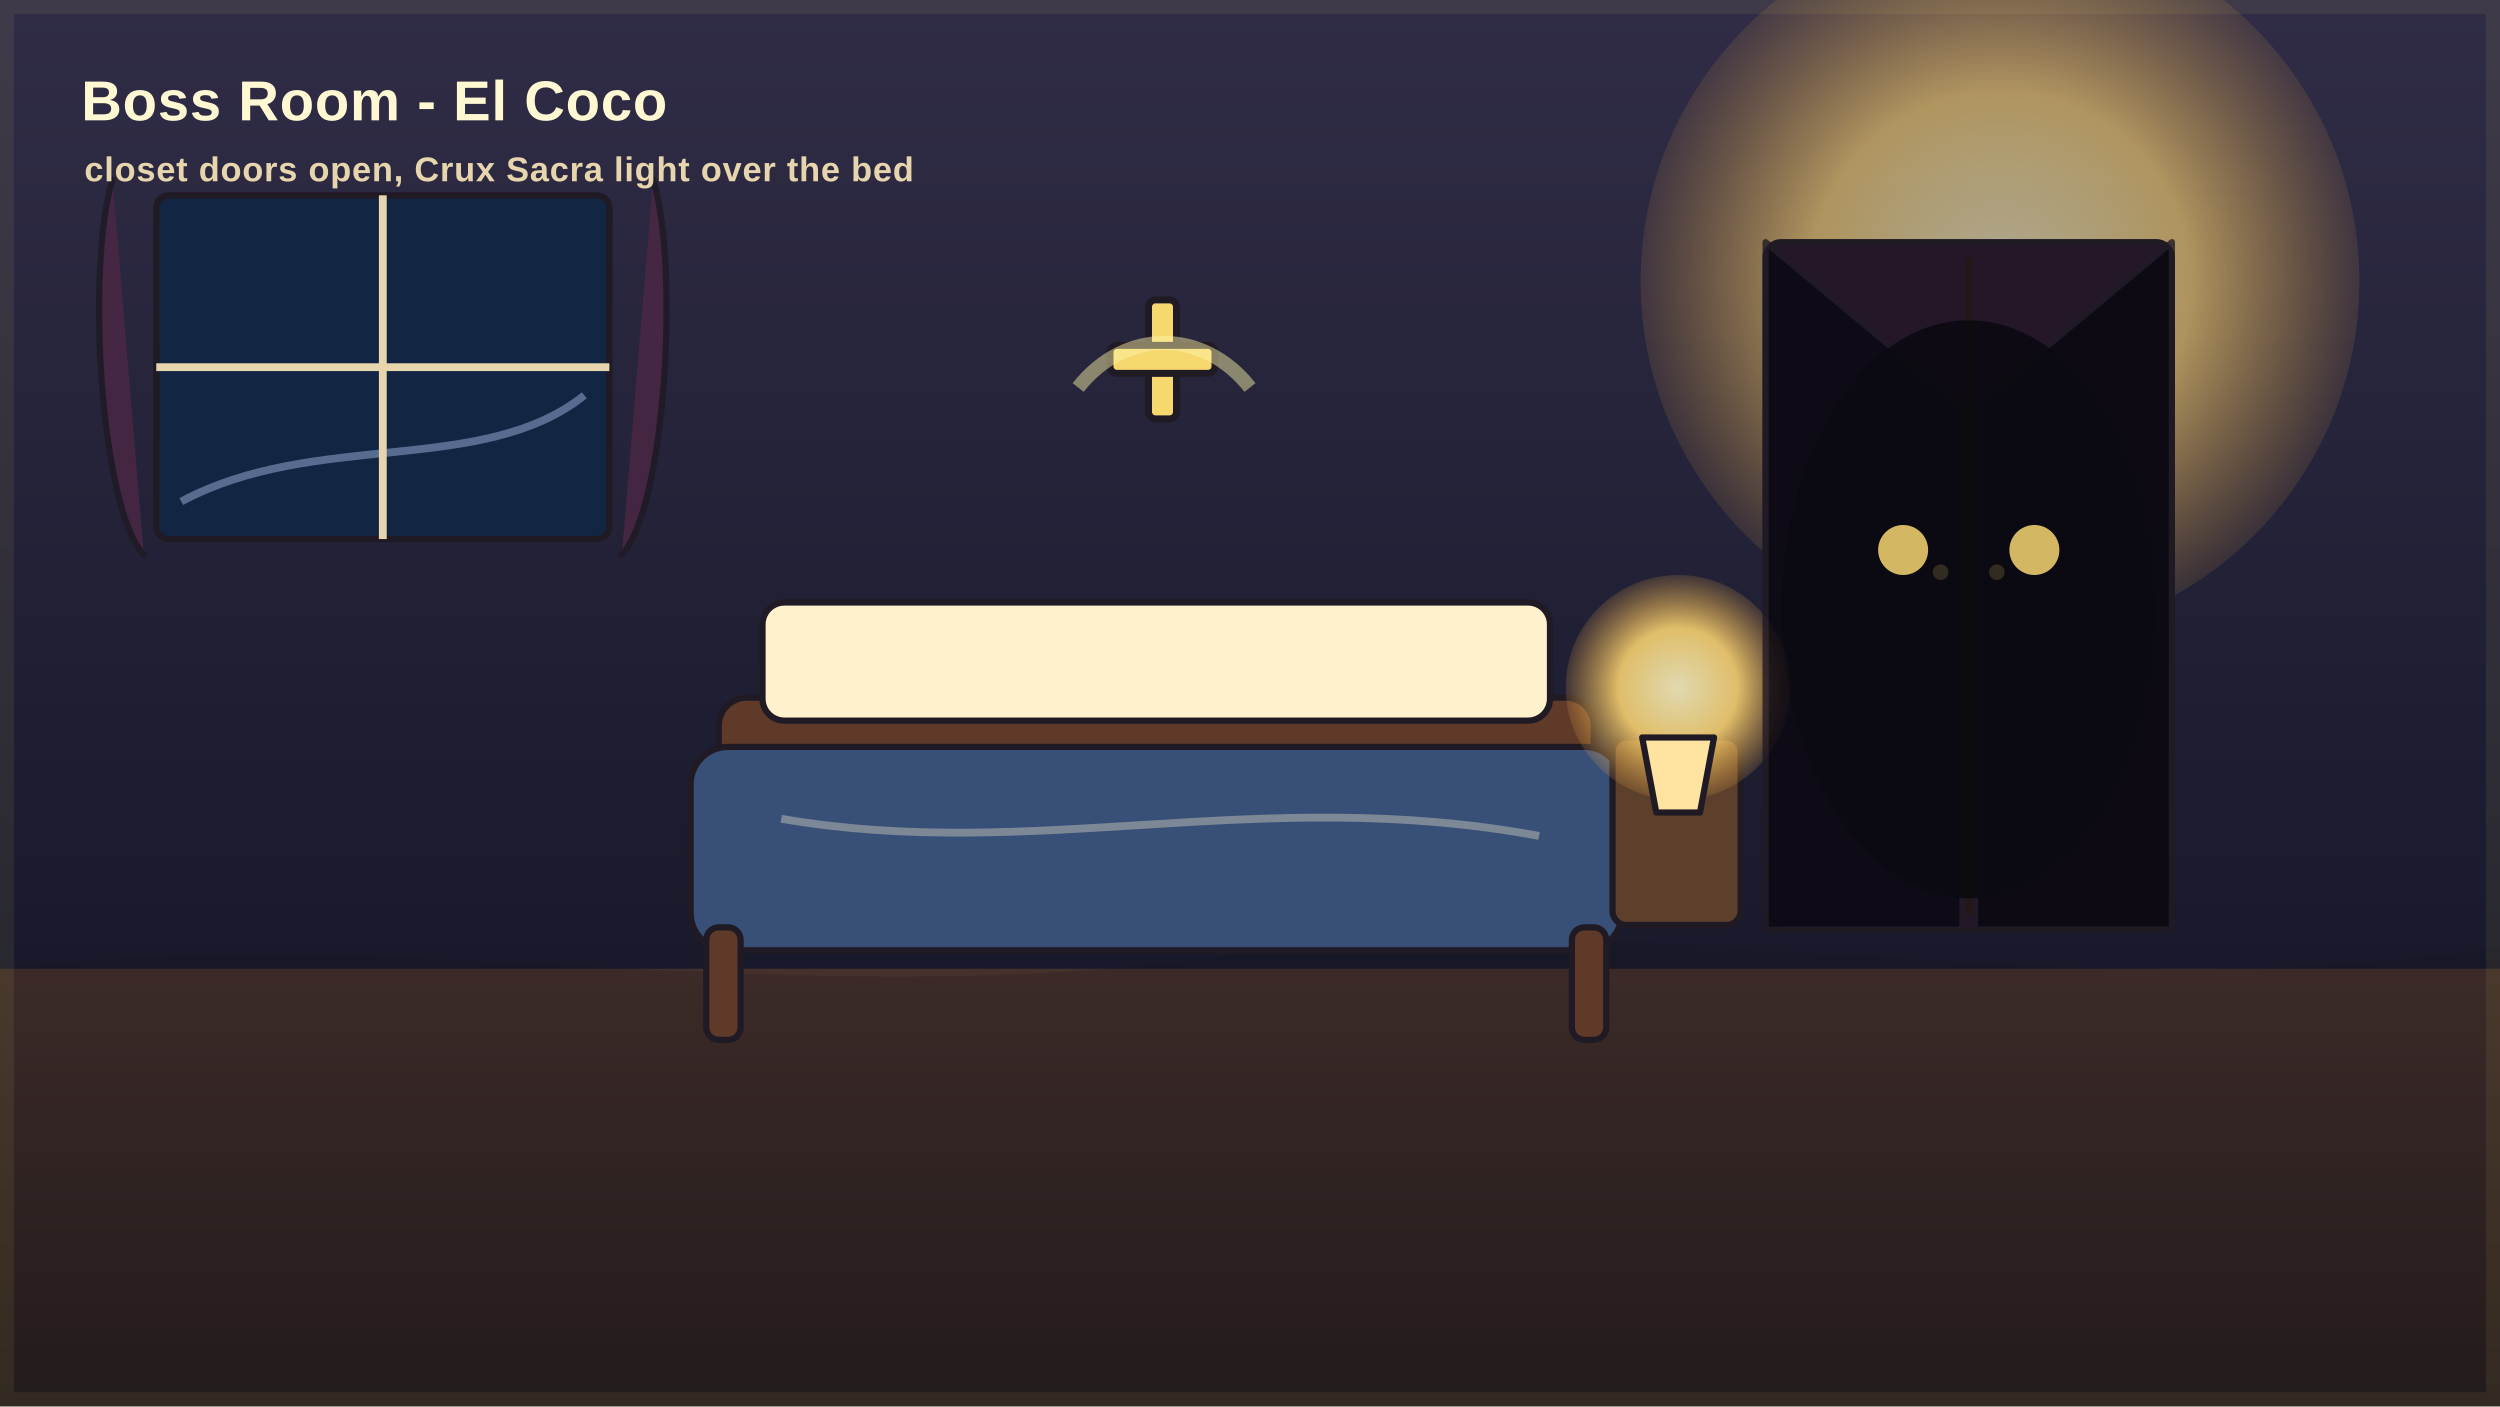
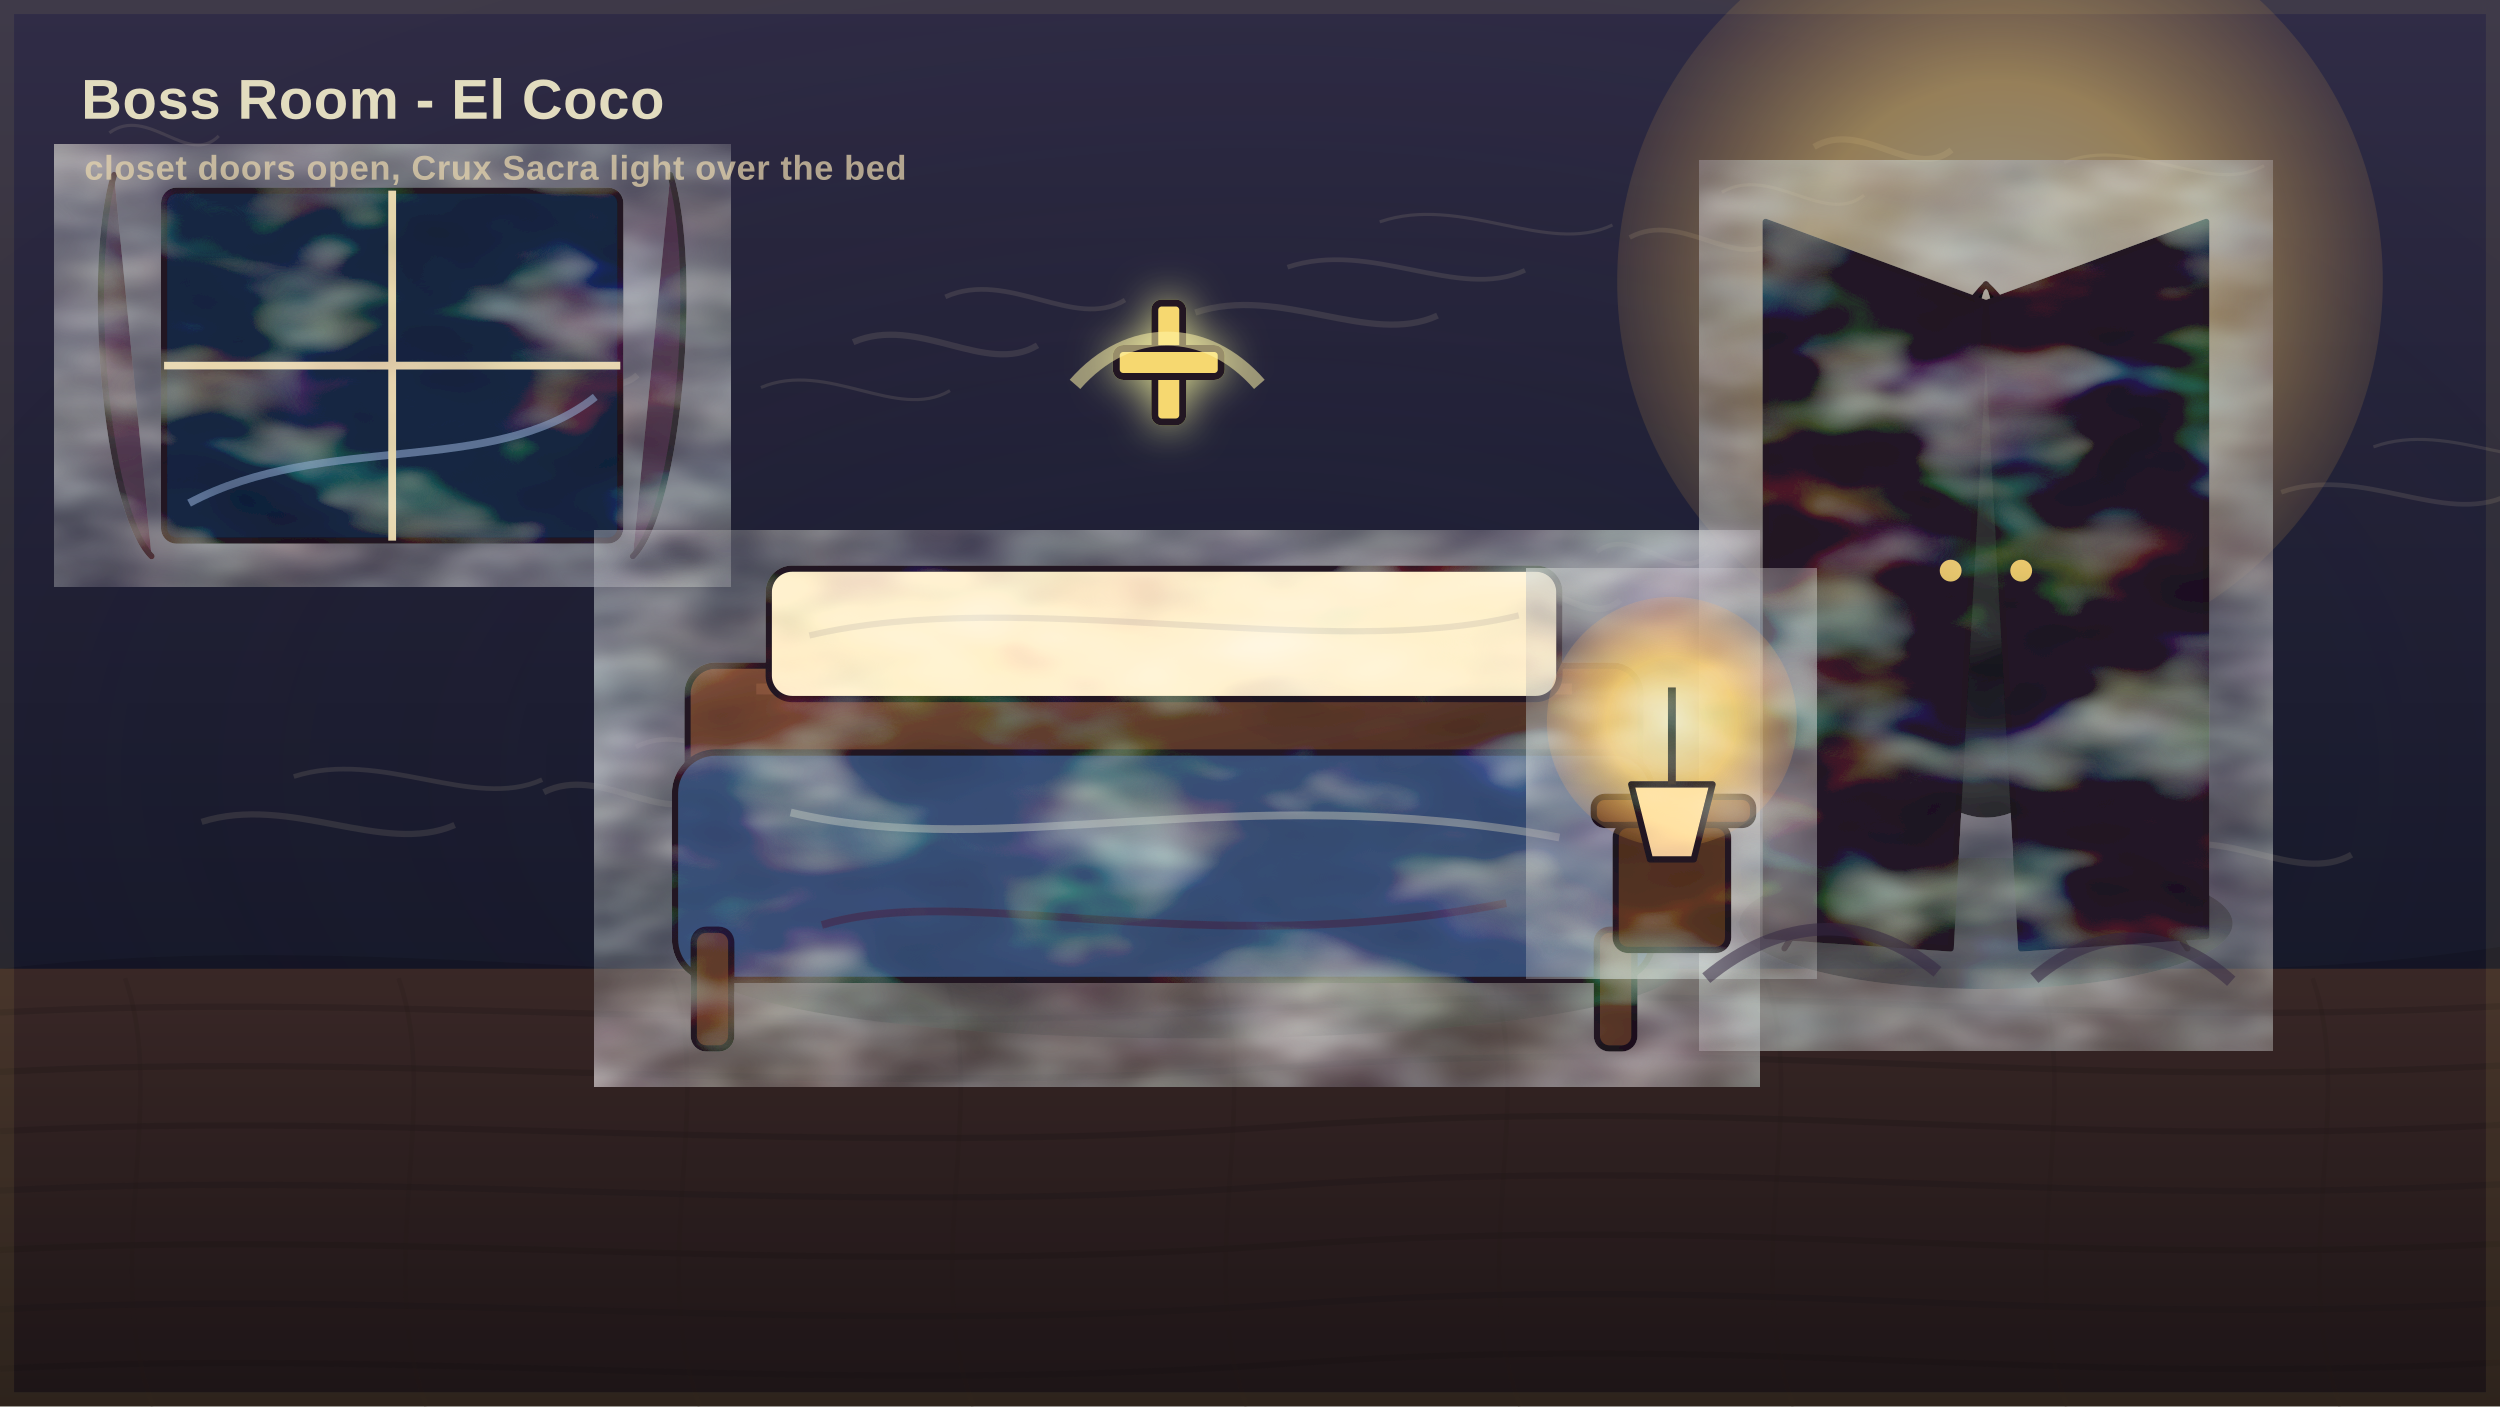
<svg xmlns="http://www.w3.org/2000/svg" width="1600" height="900" viewBox="0 0 1600 900">
  <style>
-   .ink{stroke:#201a25;stroke-width:4;stroke-linecap:round;stroke-linejoin:round}
-   .soft{filter:url(#soft)}
-   .label{font-family:Arial,Helvetica,sans-serif;font-weight:800;letter-spacing:.5px}
+   .ink{stroke:#201823;stroke-width:4;stroke-linecap:round;stroke-linejoin:round}
+   .thin{stroke:#2c2330;stroke-width:2;stroke-linecap:round;stroke-linejoin:round}
+   .paint{filter:url(#paint)}
+   .glow{filter:url(#goldGlow)}
+   .label{font-family:Arial,Helvetica,sans-serif;font-weight:800;letter-spacing:.4px}
</style>
  <defs>
-     <filter id="soft">
-       <feGaussianBlur stdDeviation="7" />
+     <filter id="paint" x="-8%" y="-8%" width="116%" height="116%">
+       <feTurbulence type="fractalNoise" baseFrequency=".009 .018" numOctaves="3" seed="17" result="noise" />
+       <feColorMatrix in="noise" type="saturate" values=".18" result="softNoise" />
+       <feBlend in="SourceGraphic" in2="softNoise" mode="overlay" />
    </filter>
-     <linearGradient id="wall" x1="0" y1="0" x2="0" y2="1">
-       <stop stop-color="#3f4d6d" />
-       <stop offset="1" stop-color="#172033" />
-     </linearGradient>
-     <linearGradient id="floor" x1="0" y1="0" x2="0" y2="1">
-       <stop stop-color="#5b4435" />
-       <stop offset="1" stop-color="#2c211d" />
-     </linearGradient>
-     <radialGradient id="lamp" cx=".5" cy=".5" r=".55">
-       <stop stop-color="#fff7c4" />
-       <stop offset=".48" stop-color="#ffd772" />
-       <stop offset="1" stop-color="#f4a73c" stop-opacity="0" />
+     <filter id="goldGlow" x="-120%" y="-120%" width="340%" height="340%">
+       <feGaussianBlur stdDeviation="12" result="blur" />
+       <feColorMatrix in="blur" type="matrix" values="1 0 0 0 .95  0 1 0 0 .72  0 0 1 0 .25  0 0 0 .82 0" result="gold" />
+       <feMerge>
+         <feMergeNode in="gold" />
+         <feMergeNode in="SourceGraphic" />
+       </feMerge>
+     </filter>
+     <radialGradient id="lamp" cx=".5" cy=".5" r=".58">
+       <stop stop-color="#fff8c8" />
+       <stop offset=".45" stop-color="#ffd56f" />
+       <stop offset="1" stop-color="#f0a948" stop-opacity="0" />
    </radialGradient>
-     <linearGradient id="shadow" x1="0" y1="0" x2="1" y2="1">
-       <stop stop-color="#04070d" />
-       <stop offset="1" stop-color="#1f102b" />
+     <radialGradient id="nightPool" cx=".5" cy=".55" r=".65">
+       <stop stop-color="#1b2441" stop-opacity=".65" />
+       <stop offset="1" stop-color="#070a12" stop-opacity="0" />
+     </radialGradient>
+     <linearGradient id="woodDark" x1="0" y1="0" x2="1" y2="1">
+       <stop stop-color="#7c4d36" />
+       <stop offset="1" stop-color="#38221d" />
    </linearGradient>
    <linearGradient id="sceneWall" x1="0" y1="0" x2="0" y2="1">
      <stop stop-color="#302c46" />
      <stop offset="1" stop-color="#0d111f" />
    </linearGradient>
    <linearGradient id="sceneFloor" x1="0" y1="0" x2="0" y2="1">
      <stop stop-color="#45302c" />
-       <stop offset="1" stop-color="#261d1c" />
+       <stop offset="1" stop-color="#211818" />
    </linearGradient>
  </defs>
  <rect width="1600" height="900" fill="url(#sceneWall)" />
+   <rect width="1600" height="900" fill="url(#nightPool)" opacity=".42" />
+   <path d="M70 85 C94.5 67, 120.4 107, 140 87" stroke="#f4e2ba" stroke-width="2" opacity=".11" fill="none" />
+   <path d="M209 296 C239.45 278, 271.64 318, 296 298" stroke="#f4e2ba" stroke-width="3" opacity=".11" fill="none" />
+   <path d="M348 507 C384.4 489, 422.88 529, 452 509" stroke="#f4e2ba" stroke-width="4" opacity=".11" fill="none" />
+   <path d="M487 248 C529.35 230, 574.12 270, 608 250" stroke="#f4e2ba" stroke-width="2" opacity=".11" fill="none" />
+   <path d="M626 459 C674.3 441, 725.36 481, 764 461" stroke="#f4e2ba" stroke-width="3" opacity=".11" fill="none" />
+   <path d="M765 200 C819.25 182, 876.6 222, 920 202" stroke="#f4e2ba" stroke-width="4" opacity=".11" fill="none" />
+   <path d="M904 411 C930.95 393, 959.44 433, 981 413" stroke="#f4e2ba" stroke-width="2" opacity=".11" fill="none" />
+   <path d="M1043 152 C1075.9 134, 1110.68 174, 1137 154" stroke="#f4e2ba" stroke-width="3" opacity=".11" fill="none" />
+   <path d="M1182 363 C1220.85 345, 1261.92 385, 1293 365" stroke="#f4e2ba" stroke-width="4" opacity=".11" fill="none" />
+   <path d="M1321 104 C1365.8 86, 1413.16 126, 1449 106" stroke="#f4e2ba" stroke-width="2" opacity=".11" fill="none" />
+   <path d="M1460 315 C1510.75 297, 1564.4 337, 1605 317" stroke="#f4e2ba" stroke-width="3" opacity=".11" fill="none" />
+   <path d="M129 526 C185.7 508, 245.64 548, 291 528" stroke="#f4e2ba" stroke-width="4" opacity=".11" fill="none" />
+   <path d="M268 267 C297.4 249, 328.48 289, 352 269" stroke="#f4e2ba" stroke-width="2" opacity=".11" fill="none" />
+   <path d="M407 478 C442.35 460, 479.72 500, 508 480" stroke="#f4e2ba" stroke-width="3" opacity=".11" fill="none" />
+   <path d="M546 219 C587.3 201, 630.96 241, 664 221" stroke="#f4e2ba" stroke-width="4" opacity=".11" fill="none" />
+   <path d="M685 430 C732.25 412, 782.2 452, 820 432" stroke="#f4e2ba" stroke-width="2" opacity=".11" fill="none" />
+   <path d="M824 171 C877.2 153, 933.44 193, 976 173" stroke="#f4e2ba" stroke-width="3" opacity=".11" fill="none" />
+   <path d="M963 382 C988.9 364, 1016.28 404, 1037 384" stroke="#f4e2ba" stroke-width="4" opacity=".11" fill="none" />
+   <path d="M1102 123 C1133.85 105, 1167.52 145, 1193 125" stroke="#f4e2ba" stroke-width="2" opacity=".11" fill="none" />
+   <path d="M1241 334 C1278.8 316, 1318.76 356, 1349 336" stroke="#f4e2ba" stroke-width="3" opacity=".11" fill="none" />
+   <path d="M1380 545 C1423.75 527, 1470 567, 1505 547" stroke="#f4e2ba" stroke-width="4" opacity=".11" fill="none" />
+   <path d="M1519 286 C1568.7 268, 1621.24 308, 1661 288" stroke="#f4e2ba" stroke-width="2" opacity=".11" fill="none" />
+   <path d="M188 497 C243.65 479, 302.48 519, 347 499" stroke="#f4e2ba" stroke-width="3" opacity=".11" fill="none" />
+   <path d="M327 238 C355.35 220, 385.32 260, 408 240" stroke="#f4e2ba" stroke-width="4" opacity=".11" fill="none" />
+   <path d="M466 449 C500.3 431, 536.56 471, 564 451" stroke="#f4e2ba" stroke-width="2" opacity=".11" fill="none" />
+   <path d="M605 190 C645.25 172, 687.8 212, 720 192" stroke="#f4e2ba" stroke-width="3" opacity=".11" fill="none" />
+   <path d="M744 401 C790.2 383, 839.04 423, 876 403" stroke="#f4e2ba" stroke-width="4" opacity=".11" fill="none" />
+   <path d="M883 142 C935.15 124, 990.28 164, 1032 144" stroke="#f4e2ba" stroke-width="2" opacity=".11" fill="none" />
+   <path d="M1022 353 C1046.85 335, 1073.12 375, 1093 355" stroke="#f4e2ba" stroke-width="3" opacity=".11" fill="none" />
+   <path d="M1161 94 C1191.8 76, 1224.36 116, 1249 96" stroke="#f4e2ba" stroke-width="4" opacity=".11" fill="none" />
  <rect y="620" width="1600" height="280" fill="url(#sceneFloor)" />
-   <path d="M0 620 C260 590 510 650 780 612 C1070 575 1310 650 1600 606 L1600 900 L0 900Z" fill="#110f17" opacity=".18" />
-   <circle cx="1280" cy="180" r="230" fill="url(#lamp)" opacity=".62" />
-   <g>
-     <rect x="100" y="125" width="290" height="220" rx="8" fill="#122542" class="ink" />
-     <path d="M116 321 C201.5 275, 308.8 305, 374 253" stroke="#8fa6ce" stroke-width="5" fill="none" opacity=".55" />
-     <line x1="245" y1="125" x2="245" y2="345" stroke="#e7d6ad" stroke-width="5" />
-     <line x1="100" y1="235" x2="390" y2="235" stroke="#e7d6ad" stroke-width="5" />
-     <path d="M72 115 C55 170, 64 325, 92 355" fill="#492744" opacity=".88" class="ink" />
-     <path d="M418 115 C435 170, 426 325, 398 355" fill="#492744" opacity=".88" class="ink" />
+   <path d="M0 648 C260 634, 520 666, 820 645 S1300 660, 1600 644" stroke="#1b1414" stroke-opacity=".22" stroke-width="4" fill="none" />
+   <path d="M0 686 C260 672, 520 704, 820 683 S1300 698, 1600 682" stroke="#1b1414" stroke-opacity=".22" stroke-width="4" fill="none" />
+   <path d="M0 724 C260 710, 520 742, 820 721 S1300 736, 1600 720" stroke="#1b1414" stroke-opacity=".22" stroke-width="4" fill="none" />
+   <path d="M0 762 C260 748, 520 780, 820 759 S1300 774, 1600 758" stroke="#1b1414" stroke-opacity=".22" stroke-width="4" fill="none" />
+   <path d="M0 800 C260 786, 520 818, 820 797 S1300 812, 1600 796" stroke="#1b1414" stroke-opacity=".22" stroke-width="4" fill="none" />
+   <path d="M0 838 C260 824, 520 856, 820 835 S1300 850, 1600 834" stroke="#1b1414" stroke-opacity=".22" stroke-width="4" fill="none" />
+   <path d="M0 876 C260 862, 520 894, 820 873 S1300 888, 1600 872" stroke="#1b1414" stroke-opacity=".22" stroke-width="4" fill="none" />
+   <path d="M80 626 C108 704, 64 812, 98 900" stroke="#271c1b" stroke-opacity=".18" stroke-width="3" fill="none" />
+   <path d="M255 626 C283 704, 239 812, 273 900" stroke="#271c1b" stroke-opacity=".18" stroke-width="3" fill="none" />
+   <path d="M430 626 C458 704, 414 812, 448 900" stroke="#271c1b" stroke-opacity=".18" stroke-width="3" fill="none" />
+   <path d="M605 626 C633 704, 589 812, 623 900" stroke="#271c1b" stroke-opacity=".18" stroke-width="3" fill="none" />
+   <path d="M780 626 C808 704, 764 812, 798 900" stroke="#271c1b" stroke-opacity=".18" stroke-width="3" fill="none" />
+   <path d="M955 626 C983 704, 939 812, 973 900" stroke="#271c1b" stroke-opacity=".18" stroke-width="3" fill="none" />
+   <path d="M1130 626 C1158 704, 1114 812, 1148 900" stroke="#271c1b" stroke-opacity=".18" stroke-width="3" fill="none" />
+   <path d="M1305 626 C1333 704, 1289 812, 1323 900" stroke="#271c1b" stroke-opacity=".18" stroke-width="3" fill="none" />
+   <path d="M1480 626 C1508 704, 1464 812, 1498 900" stroke="#271c1b" stroke-opacity=".18" stroke-width="3" fill="none" />
+   <path d="M0 620 C260 590 510 650 780 612 C1070 575 1310 650 1600 606 L1600 900 L0 900Z" fill="#08070d" opacity=".2" />
+   <circle cx="1280" cy="180" r="245" fill="url(#lamp)" opacity=".5" />
+   <g class="paint">
+     <rect x="105" y="122" width="292" height="224" rx="8" fill="#122542" class="ink" />
+     <path d="M121 322 C207.2 276, 315.24 306, 381 254" stroke="#9cb3d8" stroke-width="5" fill="none" opacity=".55" />
+     <line x1="251" y1="122" x2="251" y2="346" stroke="#e7d6ad" stroke-width="5" />
+     <line x1="105" y1="234" x2="397" y2="234" stroke="#e7d6ad" stroke-width="5" />
+     <path d="M73 112 C55 170, 67 326, 97 356" fill="#492744" opacity=".9" class="ink" />
+     <path d="M429 112 C447 170, 435 326, 405 356" fill="#492744" opacity=".9" class="ink" />
  </g>
-   <g>
-     <rect x="1130" y="155" width="260" height="440" rx="10" fill="#231728" class="ink" />
-     <line x1="1260" y1="165" x2="1260" y2="585" stroke="#251716" stroke-width="4" />
-     <circle cx="1242" cy="366.2" r="5" fill="#e8c46d" />
-     <circle cx="1278" cy="366.2" r="5" fill="#e8c46d" />
+   <g class="paint">
+     <ellipse cx="1271" cy="591" rx="157.92" ry="42" fill="#04050a" opacity=".58" />
+     <path d="M1271 182 C1200.5 252, 1183.58 547, 1142 607" fill="#080813" class="ink" />
+     <path d="M1271 182 C1347.14 252, 1355.6 547, 1400 607" fill="#060711" class="ink" />
+     <ellipse cx="1271" cy="374.5" rx="78.96" ry="148.8" fill="#010208" opacity=".9" />
+     <path d="M1130 142 L1271 194 L1248.44 607 L1130 599Z" fill="#231728" class="ink" />
+     <path d="M1412 142 L1271 194 L1293.56 607 L1412 599Z" fill="#231728" class="ink" />
+     <circle cx="1248.44" cy="365.2" r="7" fill="#e8c46d" />
+     <circle cx="1293.56" cy="365.2" r="7" fill="#e8c46d" />
  </g>
-   <g>
-     <rect x="460" y="446.5" width="560" height="100.8" rx="18" fill="#5f3a29" class="ink" />
-     <rect x="488" y="385.6" width="504" height="75.6" rx="14" fill="#fff1ce" class="ink" />
-     <rect x="442" y="478" width="596" height="130.2" rx="24" fill="#384f77" class="ink" />
-     <path d="M500 524 C661.6 552, 807.2 502, 985 535" fill="none" stroke="#fff8d3" stroke-opacity=".34" stroke-width="5" />
-     <rect x="452" y="593.5" width="22" height="72" rx="8" fill="#5f3a29" class="ink" />
-     <rect x="1006" y="593.5" width="22" height="72" rx="8" fill="#5f3a29" class="ink" />
+   <g class="paint">
+     <ellipse cx="762.34" cy="618.58" rx="312.12" ry="46" fill="#07080e" opacity=".32" />
+     <rect x="440" y="425.98" width="610" height="124.12" rx="18" fill="url(#woodDark)" class="ink" />
+     <path d="M484 440.96 H1006" stroke="#a36a47" stroke-width="7" opacity=".45" />
+     <rect x="492" y="363.92" width="506" height="83.46" rx="15" fill="#fff1ce" class="ink" />
+     <path d="M518 406.72 C652.52 374.62, 849.04 423.84, 972 393.88" stroke="#d7cbb6" stroke-width="4" opacity=".5" fill="none" />
+     <rect x="432" y="481.62" width="626" height="145.52" rx="26" fill="#384f77" class="ink" />
+     <path d="M506 520 C640.96 552, 791.24 498, 998 536" fill="none" stroke="#fff8d3" stroke-opacity=".34" stroke-width="5" />
+     <path d="M526 592 C617.84 564, 768.12 616, 964 578" stroke="#492744" stroke-width="5" opacity=".55" fill="none" />
+     <rect x="444" y="595.04" width="24" height="76" rx="8" fill="#5f3a29" class="ink" />
+     <rect x="1022" y="595.04" width="24" height="76" rx="8" fill="#5f3a29" class="ink" />
  </g>
-   <g transform="translate(744 230) scale(1.12)">
+   <g transform="translate(748 232) scale(1.12)" class="glow">
    <rect x="-8" y="-34" width="16" height="68" rx="4" fill="#f6d86f" class="ink" />
    <rect x="-30" y="-8" width="60" height="16" rx="4" fill="#f6d86f" class="ink" />
  </g>
-   <rect x="1032" y="472" width="82" height="120" rx="9" fill="#5c402c" class="ink" />
-   <circle cx="1074" cy="440" r="72" fill="url(#lamp)" opacity=".86" />
-   <path d="M1051 472 L1097 472 L1088 520 L1060 520Z" fill="#ffe3a0" class="ink" />
-   <g opacity=".8">
-     <path d="M1130 155 L1256 260 L1256 595 L1130 595Z" fill="#090812" class="ink" />
-     <path d="M1390 155 L1264 260 L1264 595 L1390 595Z" fill="#07060e" class="ink" />
-     <ellipse cx="1260" cy="390" rx="120" ry="185" fill="#04050a" opacity=".88" />
-     <circle cx="1218" cy="352" r="16" fill="#ffdf70" />
-     <circle cx="1302" cy="352" r="16" fill="#ffdf70" />
-     <path d="M690 248 C720 210 770 210 800 248" stroke="#fff4a8" stroke-width="9" fill="none" opacity=".58" />
+   <g class="paint">
+     <rect x="1020" y="510" width="102" height="18" rx="7" fill="#6a422e" class="ink" />
+     <rect x="1034" y="528" width="72" height="80" rx="8" fill="#543420" class="ink" />
+     <circle cx="1070" cy="462" r="80" fill="url(#lamp)" opacity=".82" />
+     <path d="M1044 502 L1096 502 L1084 550 L1056 550Z" fill="#ffe1a0" class="ink" />
+     <line x1="1070" y1="502" x2="1070" y2="440" stroke="#3b2b21" stroke-width="5" />
  </g>
-   <text x="52" y="77" class="label" font-size="36" fill="#fff8d3">Boss Room - El Coco</text>
-   <text x="54" y="116" class="label" font-size="22" fill="#e7d6ad">closet doors open, Crux Sacra light over the bed</text>
+   <g opacity=".92">
+     <path d="M688 246 C722 207 772 207 806 246" stroke="#fff4a8" stroke-width="9" fill="none" opacity=".58" />
+     <path d="M1092 626 C1140 586 1194 584 1240 622 M1302 626 C1344 590 1390 594 1428 628" stroke="#342742" stroke-width="8" fill="none" opacity=".58" />
+   </g>
+   <text x="52" y="76" class="label" font-size="36" fill="#fff8d3" opacity=".86">Boss Room - El Coco</text>
+   <text x="54" y="115" class="label" font-size="22" fill="#e7d6ad" opacity=".72">closet doors open, Crux Sacra light over the bed</text>
  <rect x="0" y="0" width="1600" height="900" fill="none" stroke="#f6d86f" stroke-opacity=".08" stroke-width="18" />
</svg>
